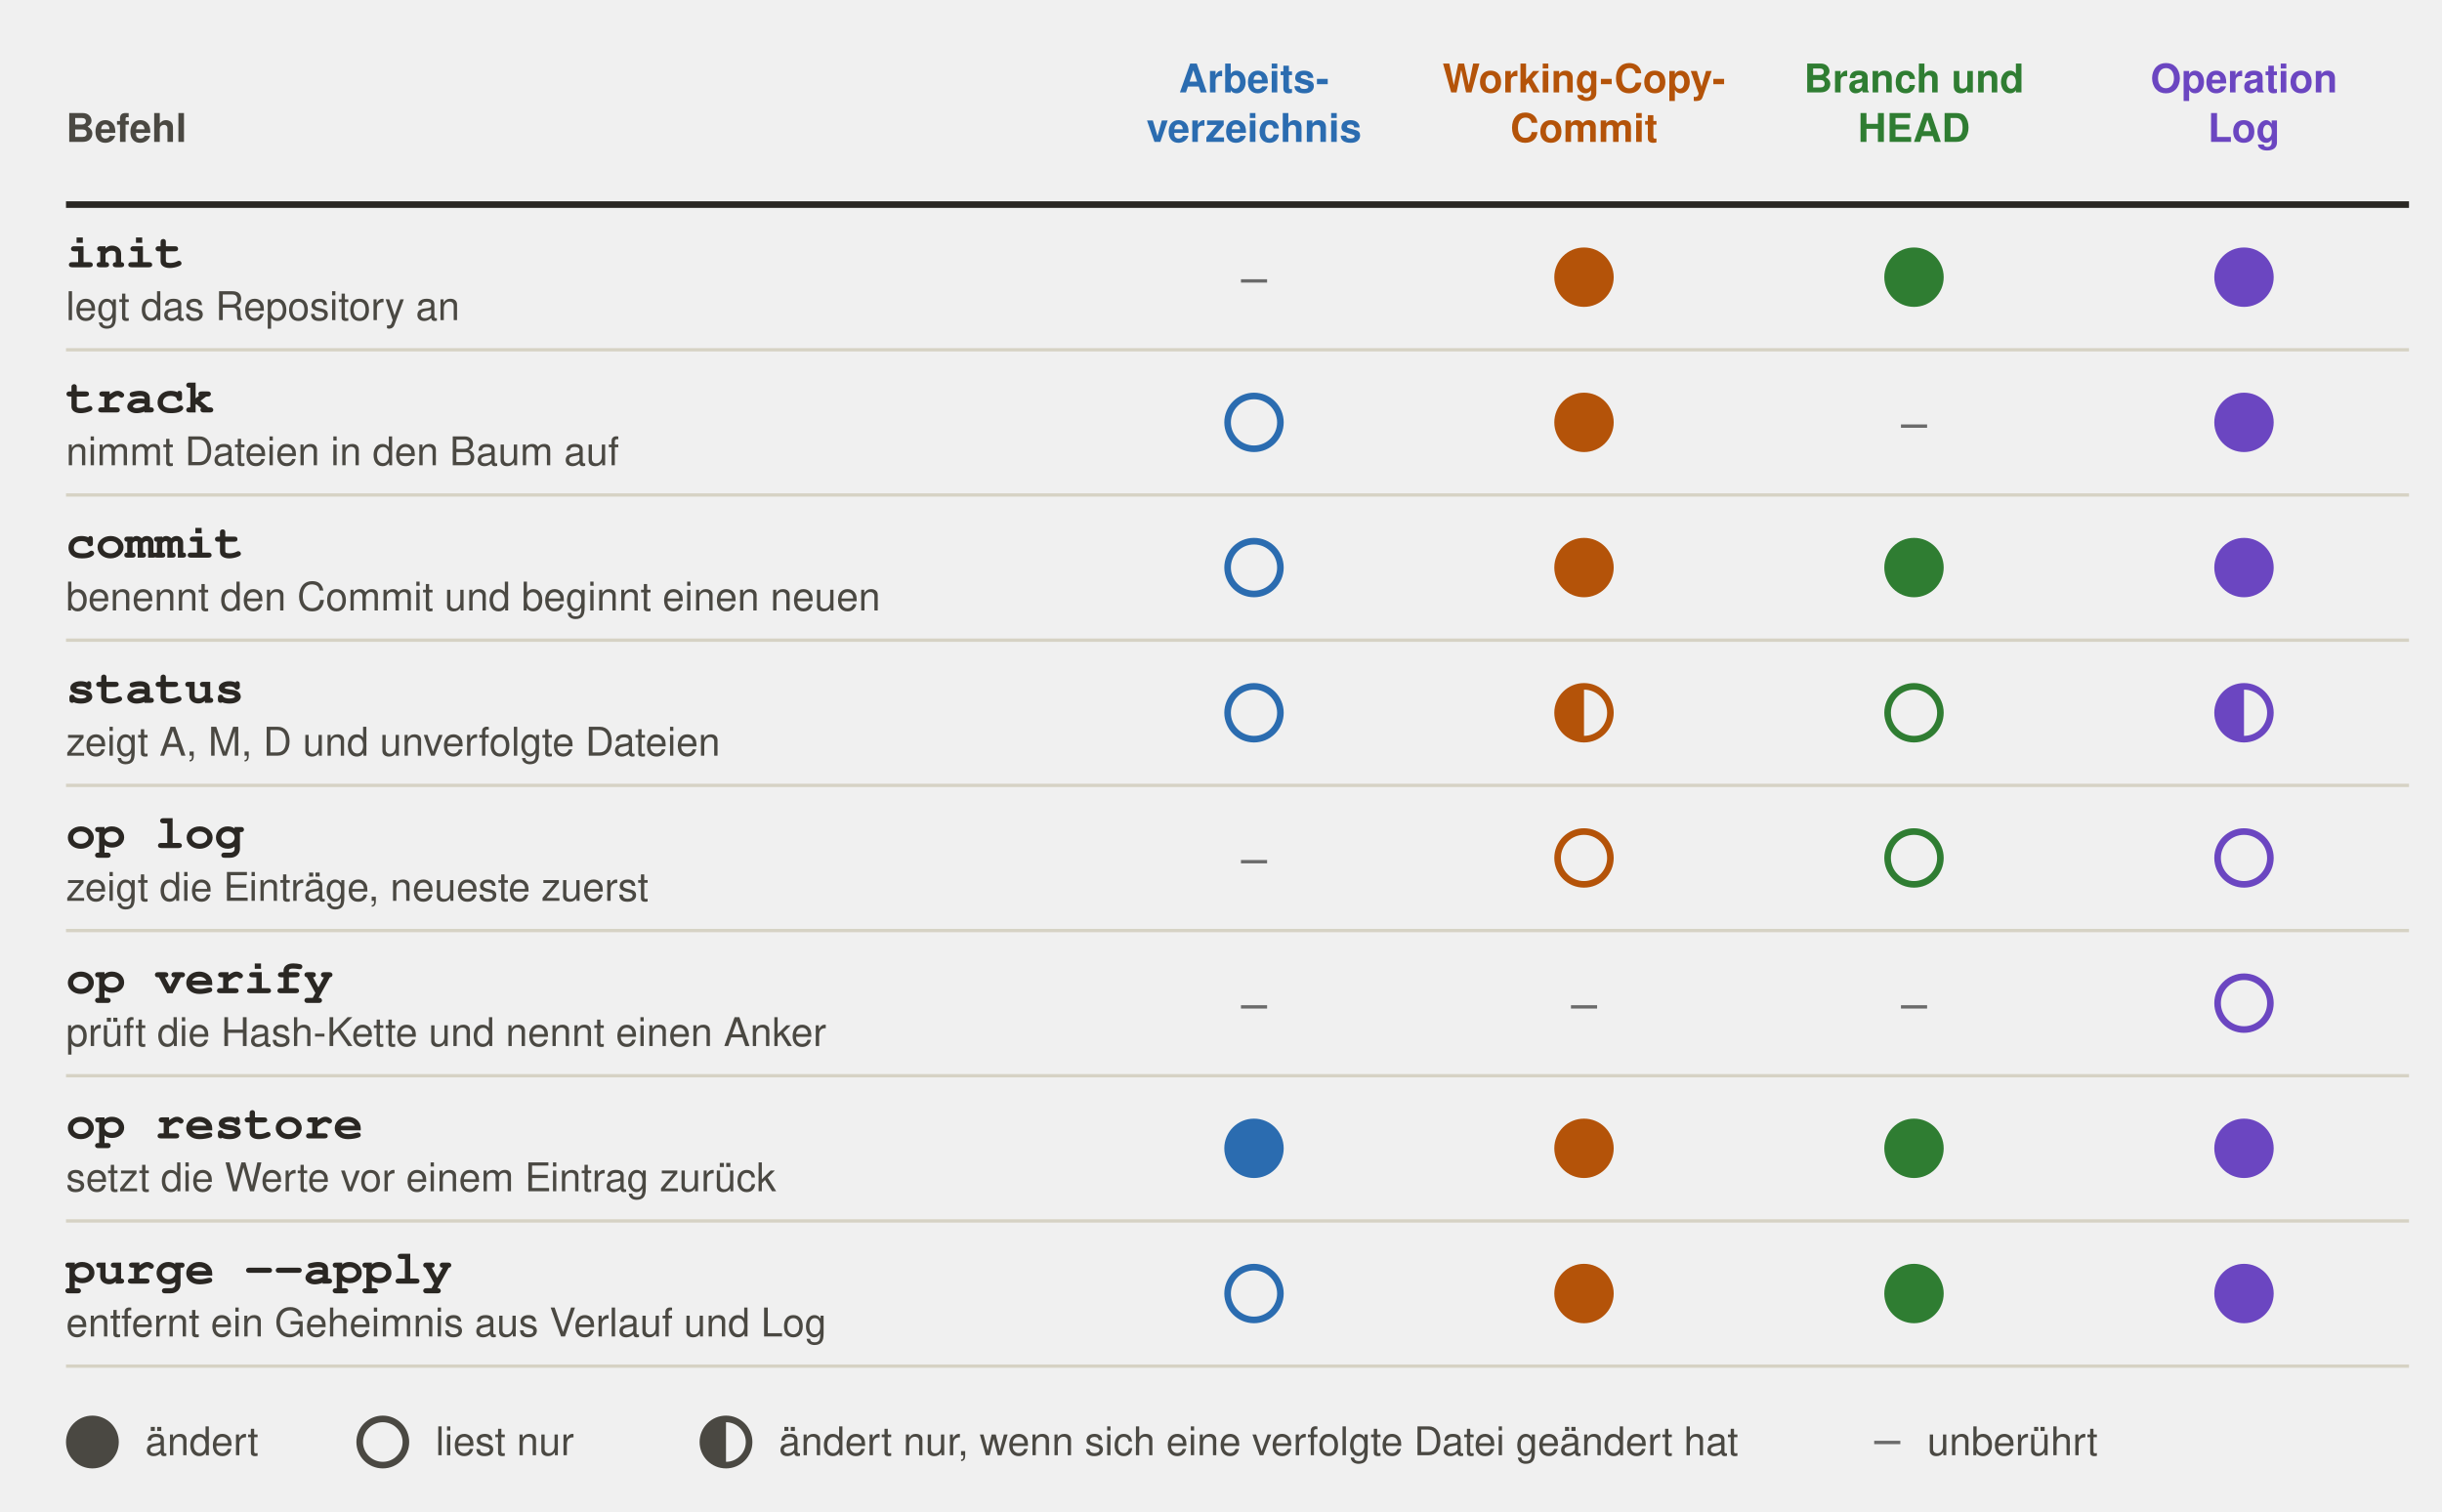
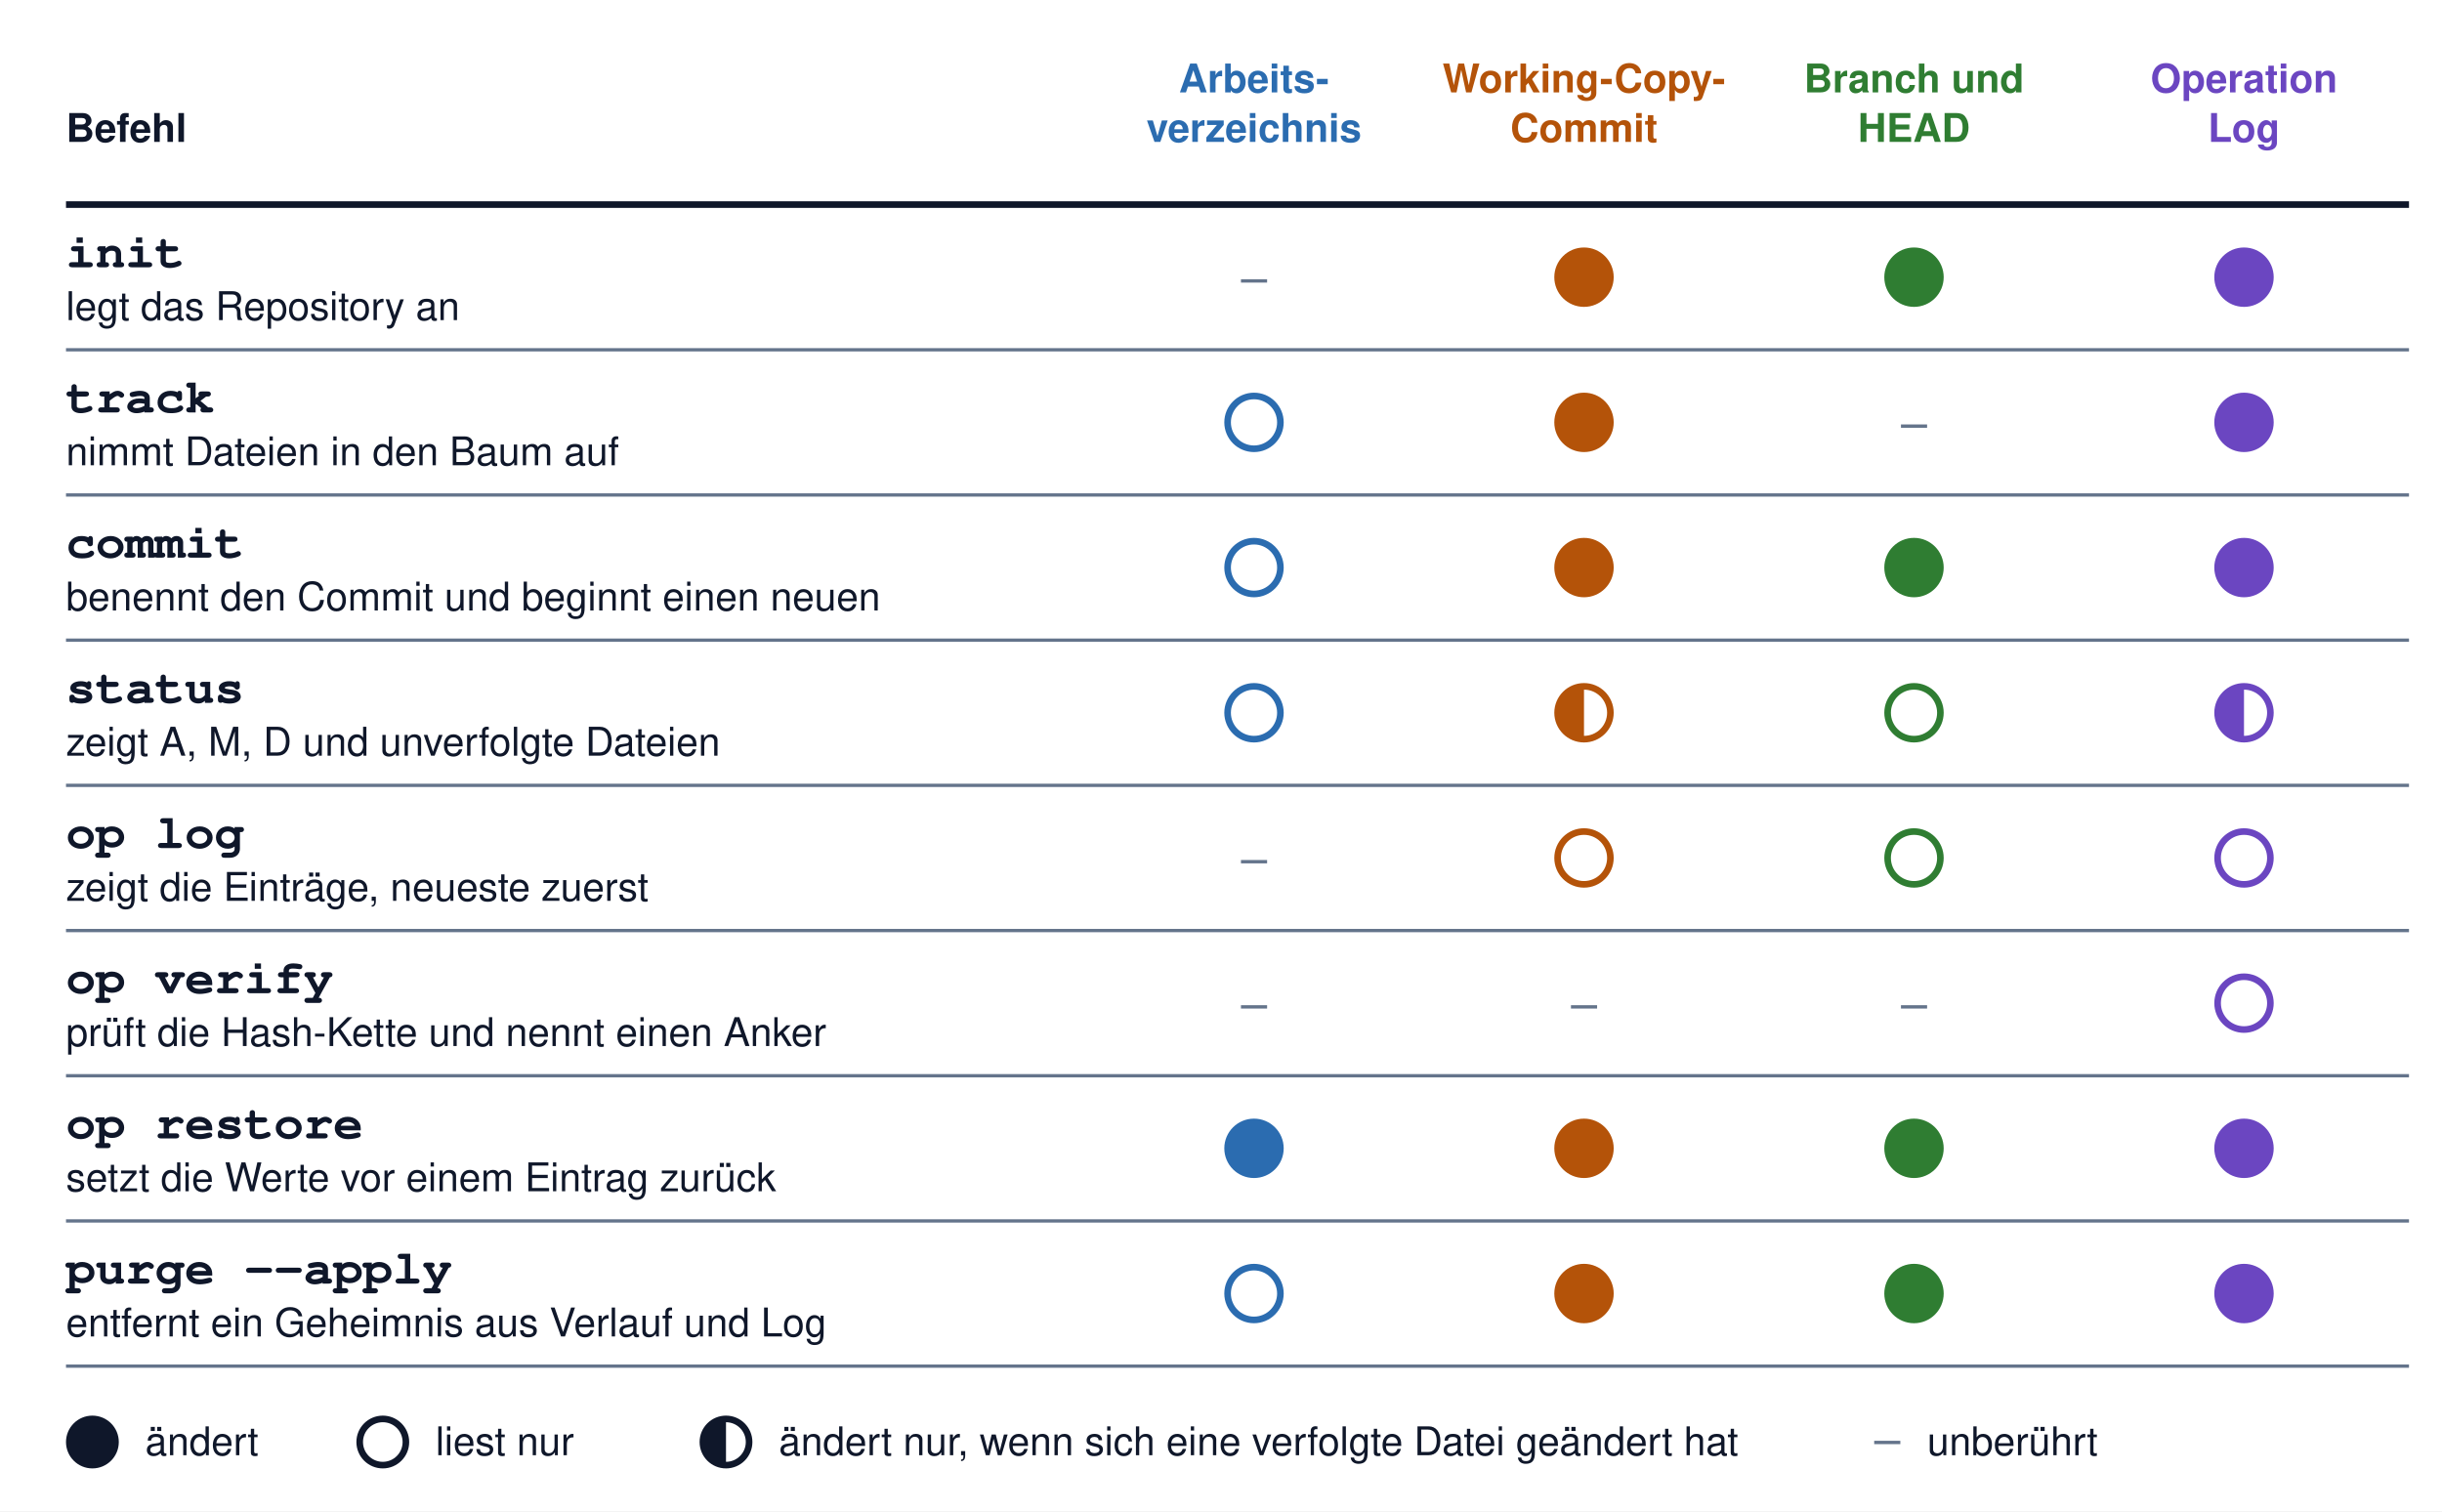
<svg xmlns="http://www.w3.org/2000/svg" viewBox="0 0 740 458" font-family="Helvetica, Arial, sans-serif">
+   <rect x="0" y="0" width="740" height="458" fill="#FFFFFF" />
  <g font-size="12" font-weight="bold" text-anchor="middle">
    <text x="380" y="28" fill="#2B6CB0">Arbeits-</text>
    <text x="380" y="43" fill="#2B6CB0">verzeichnis</text>
    <text x="480" y="28" fill="#B45309">Working-Copy-</text>
    <text x="480" y="43" fill="#B45309">Commit</text>
    <text x="580" y="28" fill="#2F7D32">Branch und</text>
    <text x="580" y="43" fill="#2F7D32">HEAD</text>
    <text x="680" y="28" fill="#6B46C1">Operation</text>
    <text x="680" y="43" fill="#6B46C1">Log</text>
  </g>
-   <text x="20" y="43" font-size="12" font-weight="bold" fill="#4A4842">Befehl</text>
-   <line x1="20" y1="62" x2="730" y2="62" stroke="#2A2723" stroke-width="2" />
-   <g stroke="#D6D2C4" stroke-width="1">
+   <text x="20" y="43" font-size="12" font-weight="bold" fill="#0F172A">Befehl</text>
+   <line x1="20" y1="62" x2="730" y2="62" stroke="#0F172A" stroke-width="2" />
+   <g stroke="#64748B" stroke-width="1">
    <line x1="20" y1="106" x2="730" y2="106" />
    <line x1="20" y1="150" x2="730" y2="150" />
    <line x1="20" y1="194" x2="730" y2="194" />
    <line x1="20" y1="238" x2="730" y2="238" />
    <line x1="20" y1="282" x2="730" y2="282" />
    <line x1="20" y1="326" x2="730" y2="326" />
    <line x1="20" y1="370" x2="730" y2="370" />
    <line x1="20" y1="414" x2="730" y2="414" />
  </g>
-   <g fill="#2A2723">
+   <g fill="#0F172A">
    <text x="20" y="81" font-family="Courier, monospace" font-size="15" font-weight="bold">init</text>
    <text x="20" y="125" font-family="Courier, monospace" font-size="15" font-weight="bold">track</text>
    <text x="20" y="169" font-family="Courier, monospace" font-size="15" font-weight="bold">commit</text>
    <text x="20" y="213" font-family="Courier, monospace" font-size="15" font-weight="bold">status</text>
    <text x="20" y="257" font-family="Courier, monospace" font-size="15" font-weight="bold">op log</text>
    <text x="20" y="301" font-family="Courier, monospace" font-size="15" font-weight="bold">op verify</text>
    <text x="20" y="345" font-family="Courier, monospace" font-size="15" font-weight="bold">op restore</text>
    <text x="20" y="389" font-family="Courier, monospace" font-size="15" font-weight="bold">purge --apply</text>
  </g>
-   <g fill="#4A4842" font-size="12">
+   <g fill="#0F172A" font-size="12">
    <text x="20" y="97">legt das Repository an</text>
    <text x="20" y="141">nimmt Dateien in den Baum auf</text>
    <text x="20" y="185">benennt den Commit und beginnt einen neuen</text>
    <text x="20" y="229">zeigt A, M, D und unverfolgte Dateien</text>
    <text x="20" y="273">zeigt die Einträge, neueste zuerst</text>
    <text x="20" y="317">prüft die Hash-Kette und nennt einen Anker</text>
    <text x="20" y="361">setzt die Werte vor einem Eintrag zurück</text>
    <text x="20" y="405">entfernt ein Geheimnis aus Verlauf und Log</text>
  </g>
  <circle cx="480" cy="84" r="9" fill="#B45309" />
  <circle cx="580" cy="84" r="9" fill="#2F7D32" />
  <circle cx="680" cy="84" r="9" fill="#6B46C1" />
-   <text x="380" y="89" font-size="14" fill="#6B6B6B" text-anchor="middle">–</text>
+   <text x="380" y="89" font-size="14" fill="#64748B" text-anchor="middle">–</text>
  <circle cx="380" cy="128" r="8" fill="none" stroke="#2B6CB0" stroke-width="2" />
  <circle cx="480" cy="128" r="9" fill="#B45309" />
-   <text x="580" y="133" font-size="14" fill="#6B6B6B" text-anchor="middle">–</text>
+   <text x="580" y="133" font-size="14" fill="#64748B" text-anchor="middle">–</text>
  <circle cx="680" cy="128" r="9" fill="#6B46C1" />
  <circle cx="380" cy="172" r="8" fill="none" stroke="#2B6CB0" stroke-width="2" />
  <circle cx="480" cy="172" r="9" fill="#B45309" />
  <circle cx="580" cy="172" r="9" fill="#2F7D32" />
  <circle cx="680" cy="172" r="9" fill="#6B46C1" />
  <circle cx="380" cy="216" r="8" fill="none" stroke="#2B6CB0" stroke-width="2" />
  <circle cx="480" cy="216" r="8" fill="none" stroke="#B45309" stroke-width="2" />
  <path d="M480,208 A8,8 0 0 0 480,224 Z" fill="#B45309" />
  <circle cx="580" cy="216" r="8" fill="none" stroke="#2F7D32" stroke-width="2" />
  <circle cx="680" cy="216" r="8" fill="none" stroke="#6B46C1" stroke-width="2" />
  <path d="M680,208 A8,8 0 0 0 680,224 Z" fill="#6B46C1" />
-   <text x="380" y="265" font-size="14" fill="#6B6B6B" text-anchor="middle">–</text>
+   <text x="380" y="265" font-size="14" fill="#64748B" text-anchor="middle">–</text>
  <circle cx="480" cy="260" r="8" fill="none" stroke="#B45309" stroke-width="2" />
  <circle cx="580" cy="260" r="8" fill="none" stroke="#2F7D32" stroke-width="2" />
  <circle cx="680" cy="260" r="8" fill="none" stroke="#6B46C1" stroke-width="2" />
-   <text x="380" y="309" font-size="14" fill="#6B6B6B" text-anchor="middle">–</text>
-   <text x="480" y="309" font-size="14" fill="#6B6B6B" text-anchor="middle">–</text>
-   <text x="580" y="309" font-size="14" fill="#6B6B6B" text-anchor="middle">–</text>
+   <text x="380" y="309" font-size="14" fill="#64748B" text-anchor="middle">–</text>
+   <text x="480" y="309" font-size="14" fill="#64748B" text-anchor="middle">–</text>
+   <text x="580" y="309" font-size="14" fill="#64748B" text-anchor="middle">–</text>
  <circle cx="680" cy="304" r="8" fill="none" stroke="#6B46C1" stroke-width="2" />
  <circle cx="380" cy="348" r="9" fill="#2B6CB0" />
  <circle cx="480" cy="348" r="9" fill="#B45309" />
  <circle cx="580" cy="348" r="9" fill="#2F7D32" />
  <circle cx="680" cy="348" r="9" fill="#6B46C1" />
  <circle cx="380" cy="392" r="8" fill="none" stroke="#2B6CB0" stroke-width="2" />
  <circle cx="480" cy="392" r="9" fill="#B45309" />
  <circle cx="580" cy="392" r="9" fill="#2F7D32" />
  <circle cx="680" cy="392" r="9" fill="#6B46C1" />
-   <g fill="#4A4842" font-size="12">
-     <circle cx="28" cy="437" r="8" fill="#4A4842" />
+   <g fill="#0F172A" font-size="12">
+     <circle cx="28" cy="437" r="8" fill="#0F172A" />
    <text x="44" y="441">ändert</text>
-     <circle cx="116" cy="437" r="7" fill="none" stroke="#4A4842" stroke-width="2" />
+     <circle cx="116" cy="437" r="7" fill="none" stroke="#0F172A" stroke-width="2" />
    <text x="132" y="441">liest nur</text>
-     <circle cx="220" cy="437" r="7" fill="none" stroke="#4A4842" stroke-width="2" />
-     <path d="M220,430 A7,7 0 0 0 220,444 Z" fill="#4A4842" />
+     <circle cx="220" cy="437" r="7" fill="none" stroke="#0F172A" stroke-width="2" />
+     <path d="M220,430 A7,7 0 0 0 220,444 Z" fill="#0F172A" />
    <text x="236" y="441">ändert nur, wenn sich eine verfolgte Datei geändert hat</text>
-     <text x="568" y="441" font-size="14" fill="#6B6B6B">–</text>
+     <text x="568" y="441" font-size="14" fill="#64748B">–</text>
    <text x="584" y="441">unberührt</text>
  </g>
</svg>
